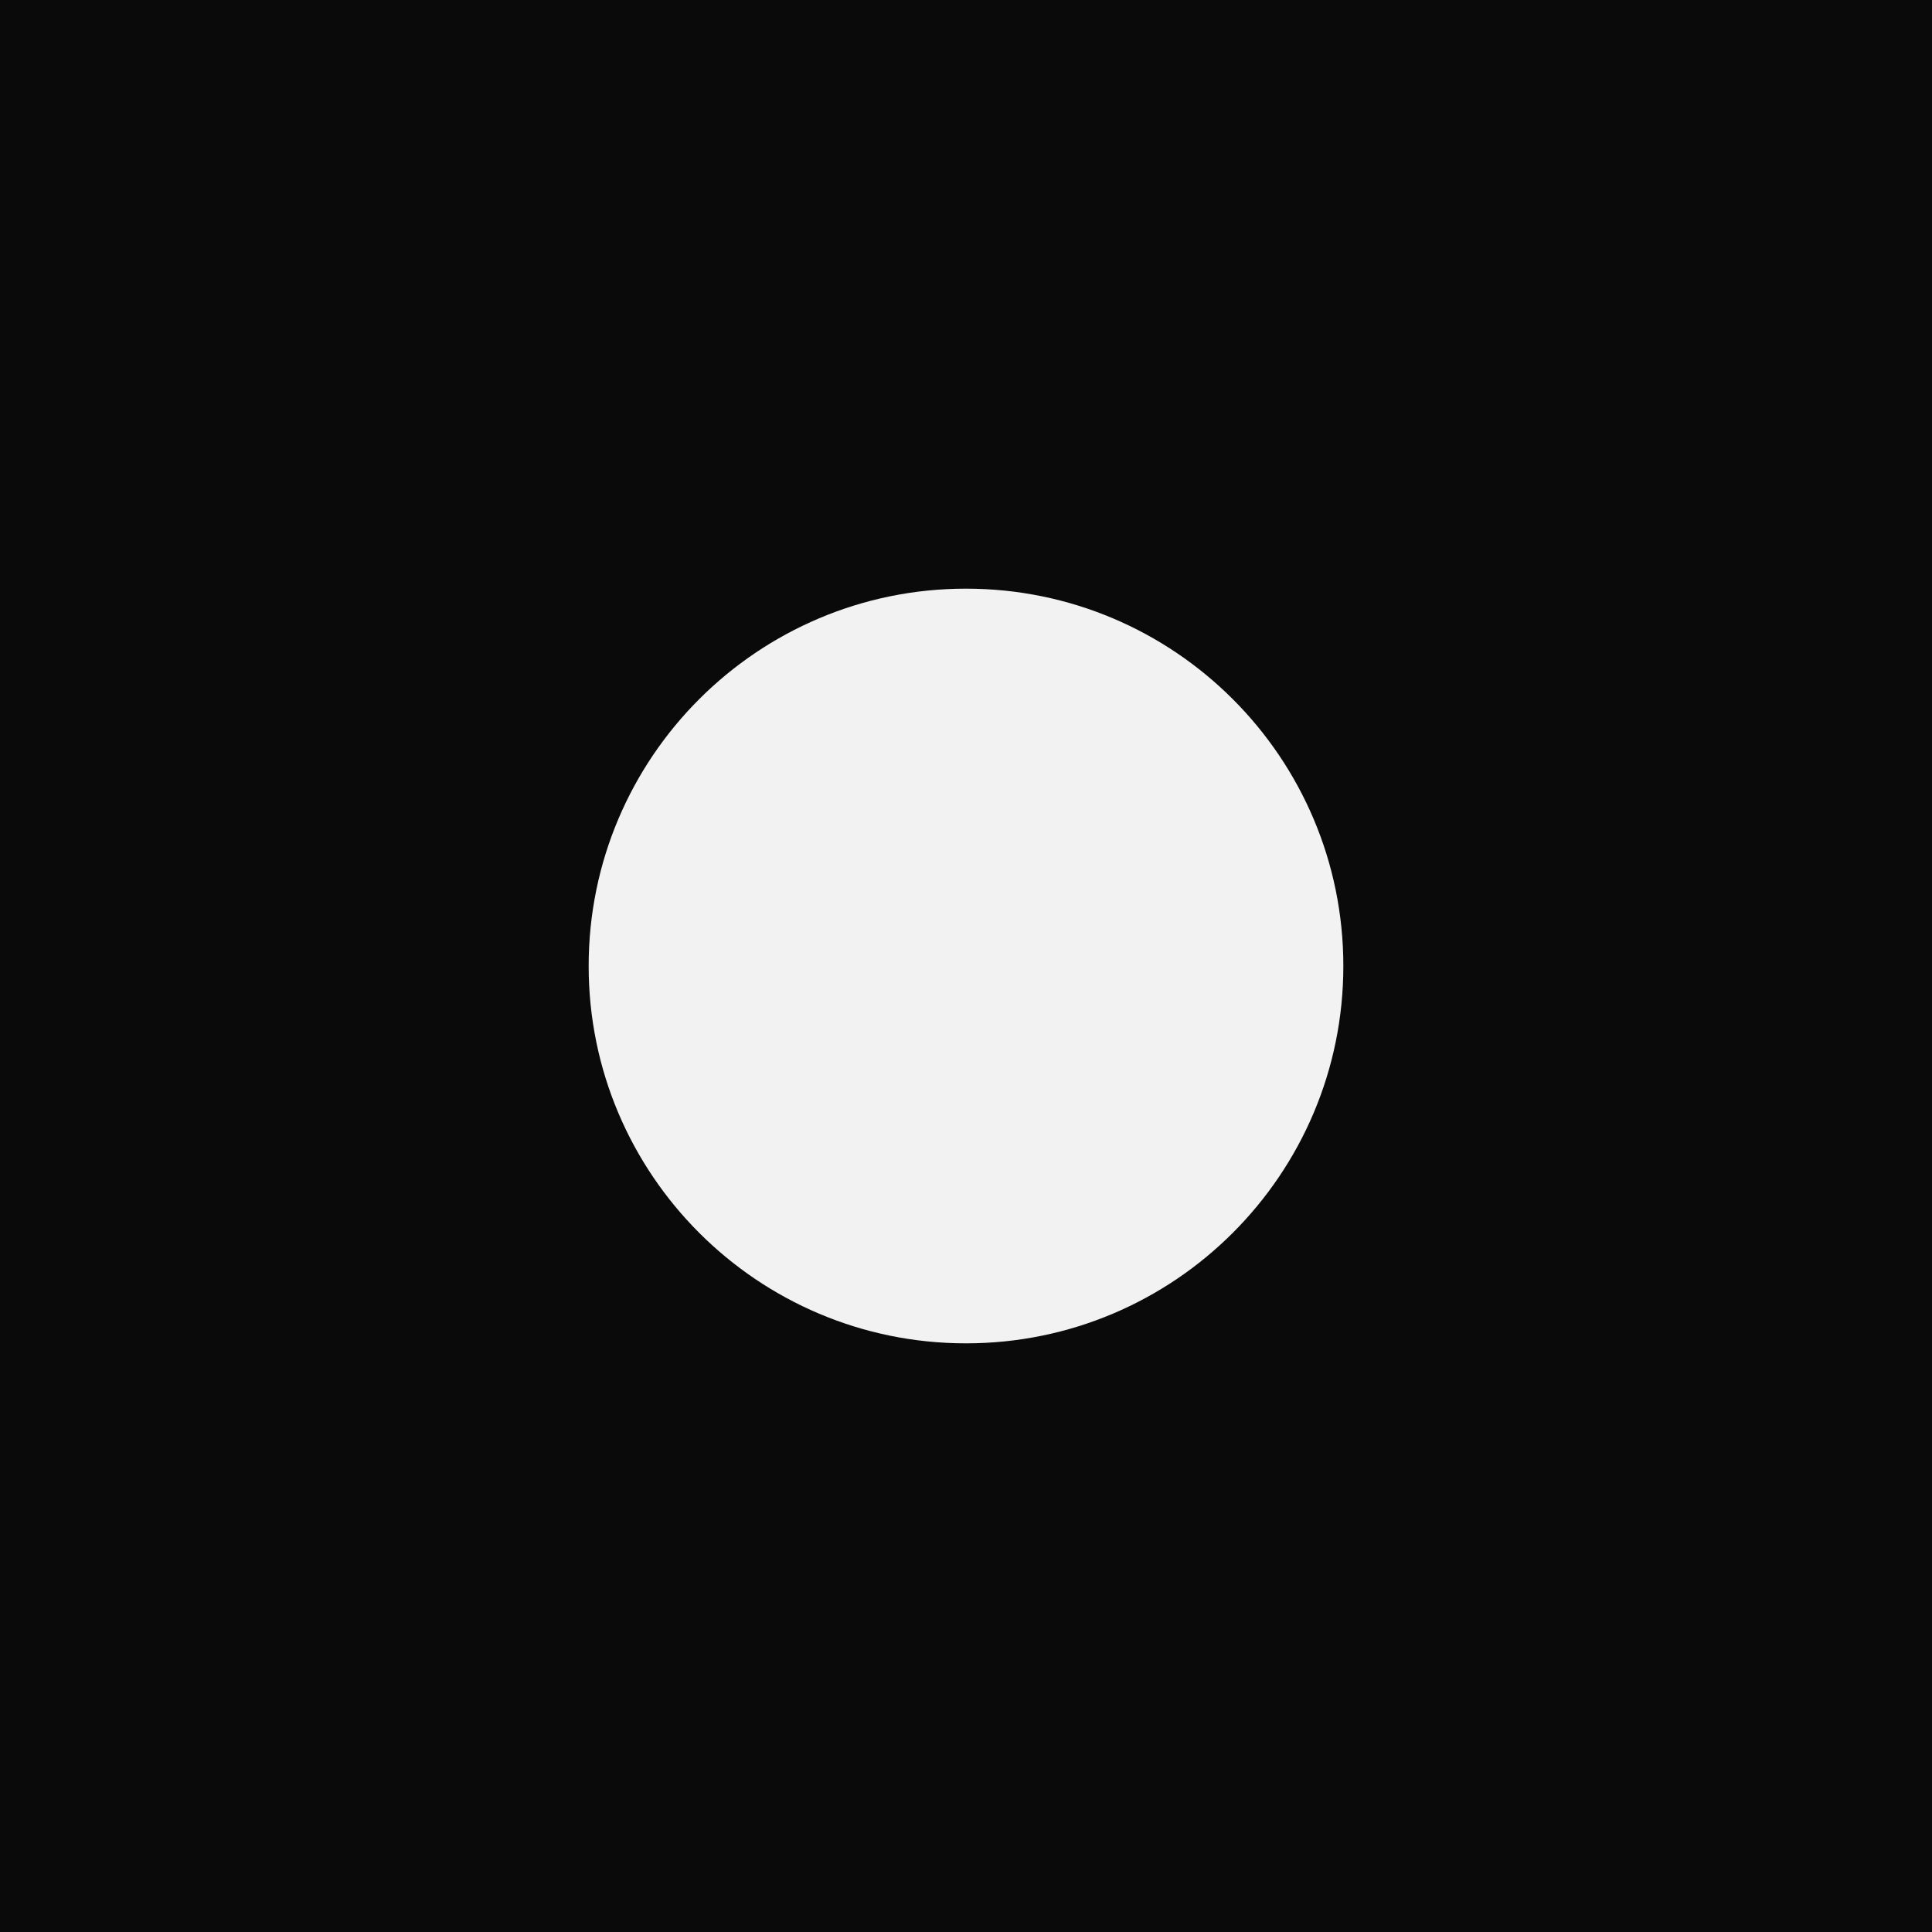
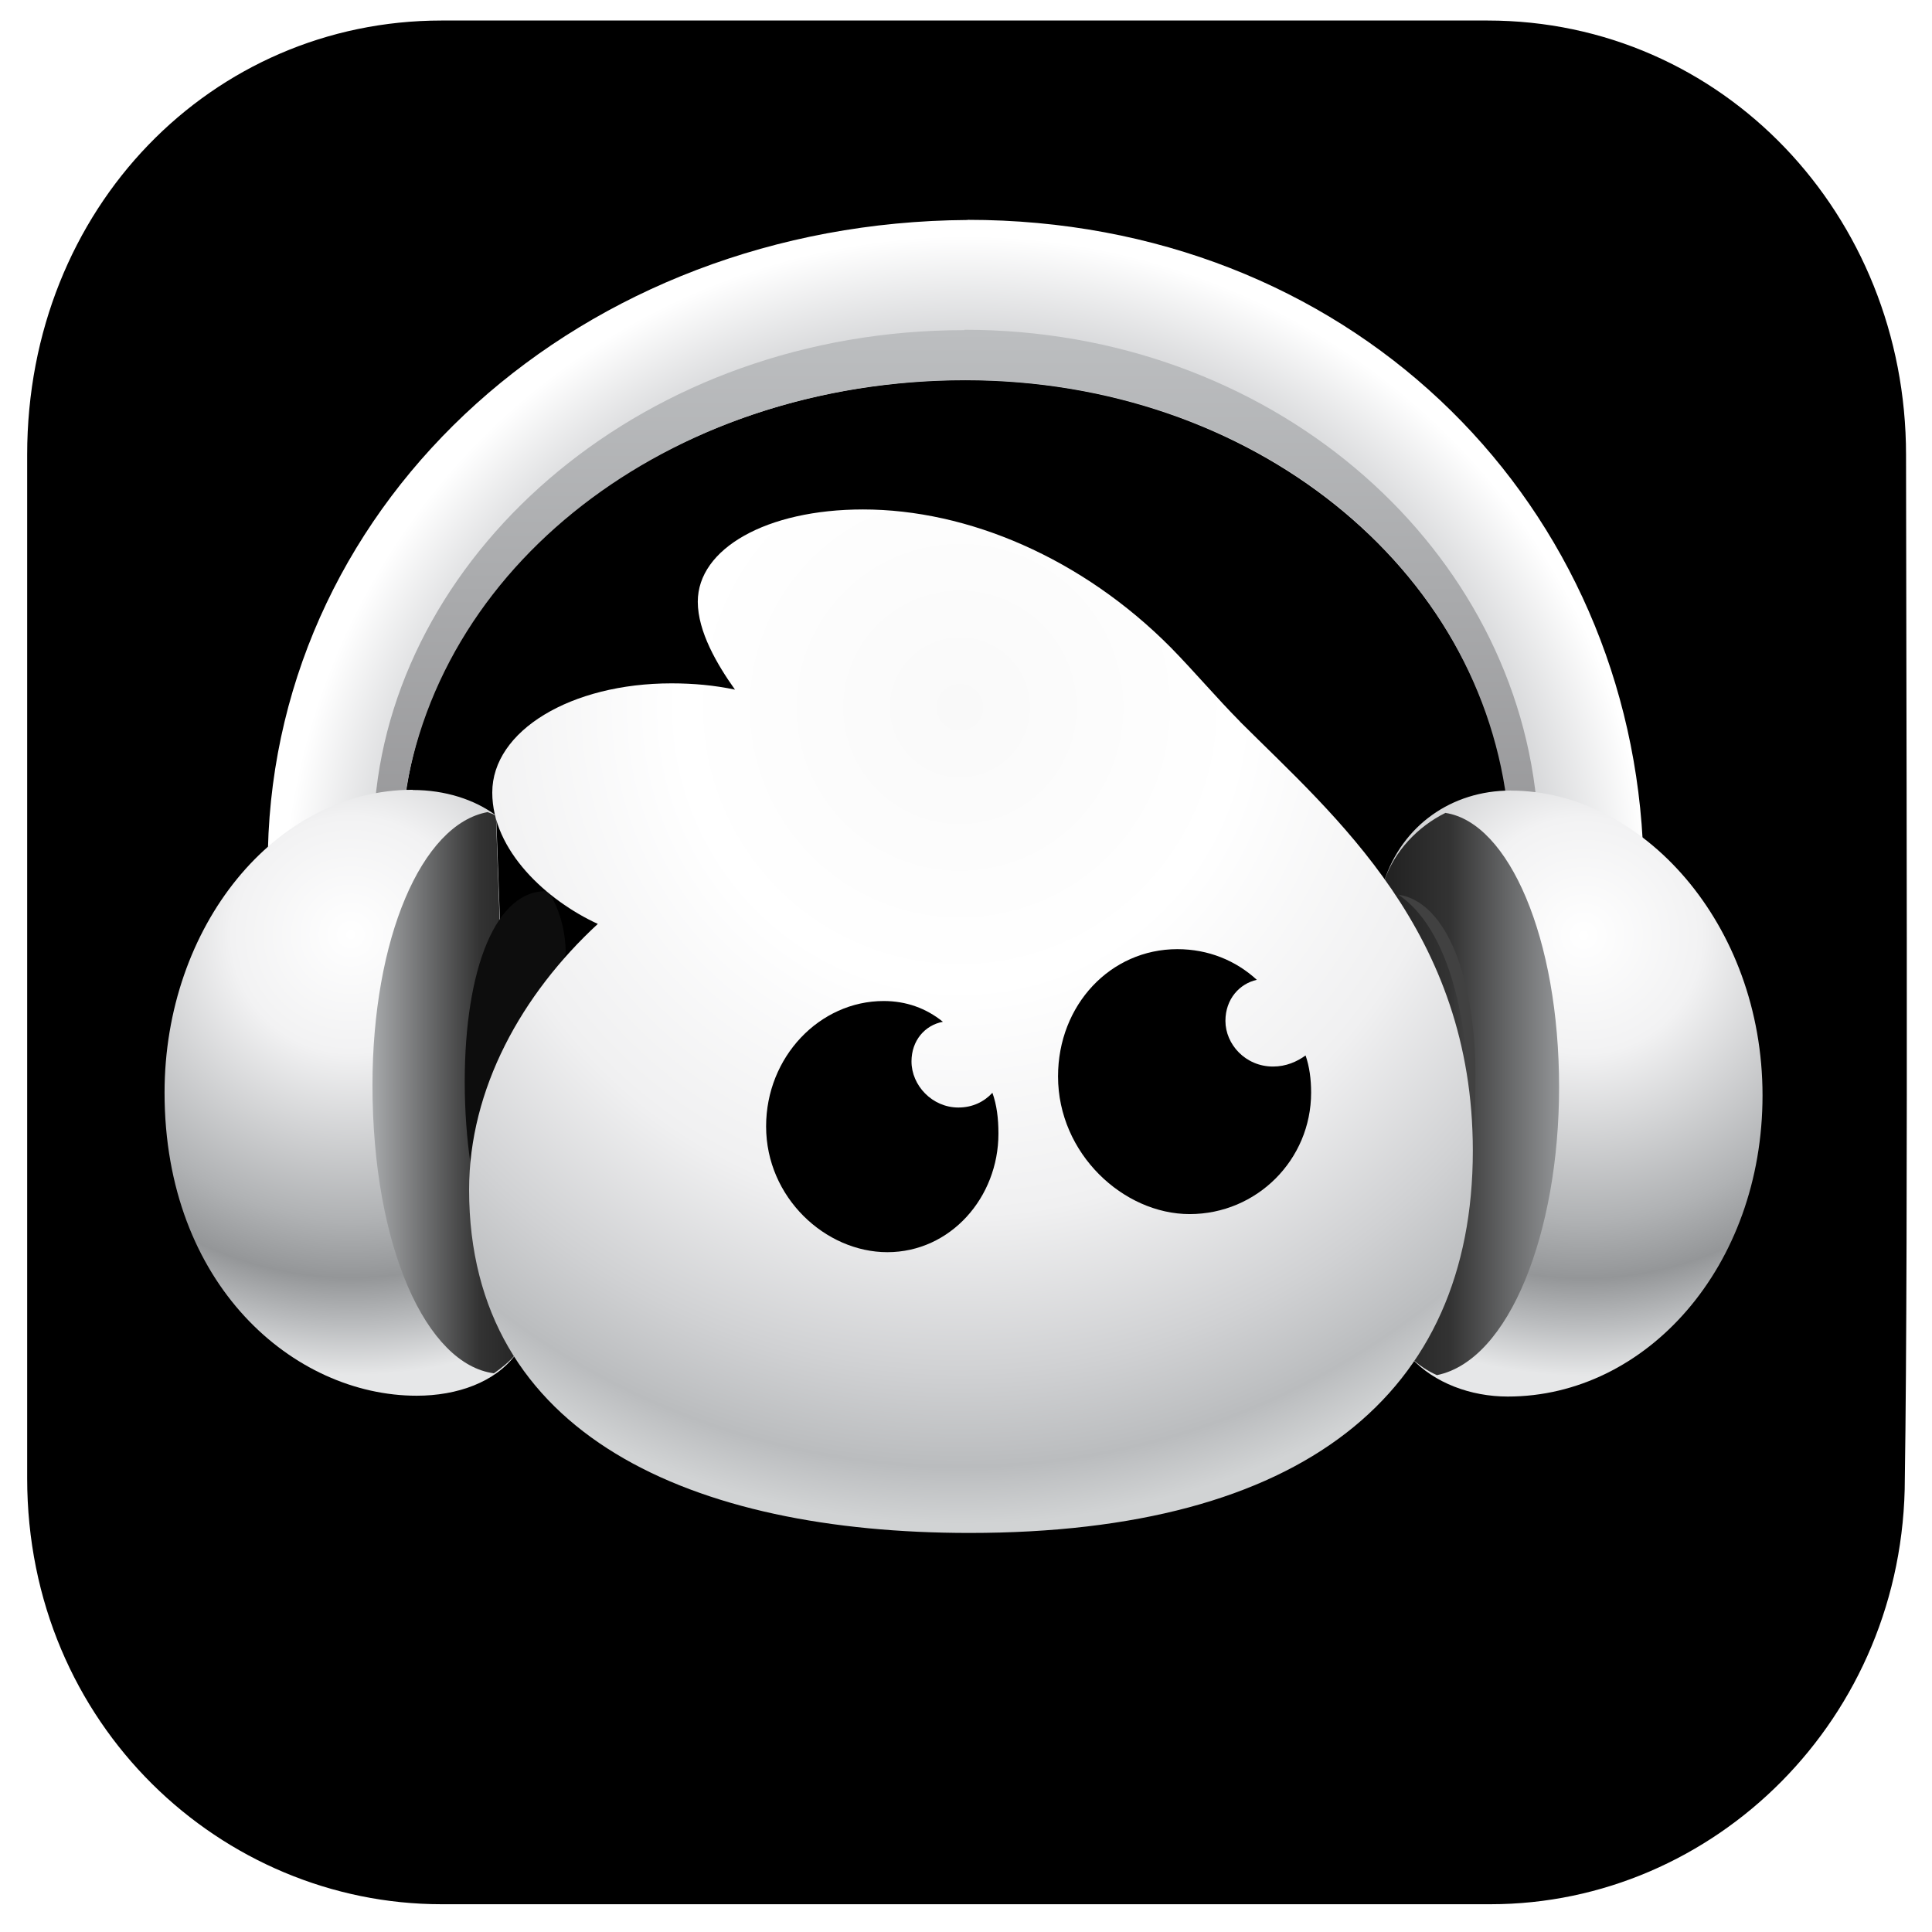
- <svg xmlns="http://www.w3.org/2000/svg" viewBox="0 0 1024 1024" width="1024" height="1024">
-   <rect width="1024" height="1024" fill="#0a0a0a" />
-   <circle cx="512" cy="512" r="200" fill="#f2f2f2" />
+ <svg xmlns="http://www.w3.org/2000/svg" width="512" height="512" fill="none" viewBox="0 0 512 512">
+   <defs>
+     <radialGradient id="paint0_radial_4977_8623" cx="0" cy="0" r="1" gradientTransform="matrix(182.2 0 0 181.2 256.1 243.8)" gradientUnits="userSpaceOnUse">
+       <stop stop-color="#747678" offset="0" />
+       <stop stop-color="#A5A7A9" offset=".647" />
+       <stop stop-color="#D5D6D8" offset=".846" />
+       <stop stop-color="#fff" offset="1" />
+     </radialGradient>
+     <linearGradient id="paint1_linear_4977_8623" x1="39.93" x2="39.93" y1="13.67" y2="34.54" gradientTransform="scale(6.4)" gradientUnits="userSpaceOnUse">
+       <stop stop-color="#BCBEC0" offset="0" />
+       <stop stop-color="#98989A" offset="1" />
+     </linearGradient>
+     <radialGradient id="paint2_radial_4977_8623" cx="0" cy="0" r="1" gradientTransform="matrix(117.3 0 0 116.7 92.96 247.7)" gradientUnits="userSpaceOnUse">
+       <stop stop-color="#fff" offset="0" />
+       <stop stop-color="#F2F2F3" offset=".269" />
+       <stop stop-color="#B0B2B4" offset=".647" />
+       <stop stop-color="#949698" offset=".779" />
+       <stop stop-color="#BABCBE" offset=".885" />
+       <stop stop-color="#E6E7E8" offset="1" />
+     </radialGradient>
+     <linearGradient id="paint3_linear_4977_8623" x1="15.42" x2="23.61" y1="45.41" y2="45.41" gradientTransform="scale(6.4)" gradientUnits="userSpaceOnUse">
+       <stop stop-color="#A7A9AB" offset="0" />
+       <stop stop-color="#333" offset=".542" />
+       <stop stop-color="#121212" offset="1" />
+     </linearGradient>
+     <radialGradient id="paint4_radial_4977_8623" cx="0" cy="0" r="1" gradientTransform="matrix(117.2 0 0 116.7 419.7 247.9)" gradientUnits="userSpaceOnUse">
+       <stop stop-color="#fff" offset="0" />
+       <stop stop-color="#F2F2F3" offset=".269" />
+       <stop stop-color="#B0B2B4" offset=".647" />
+       <stop stop-color="#949698" offset=".779" />
+       <stop stop-color="#BABCBE" offset=".885" />
+       <stop stop-color="#E6E7E8" offset="1" />
+     </radialGradient>
+     <linearGradient id="paint5_linear_4977_8623" x1="64.54" x2="56.28" y1="45.42" y2="45.42" gradientTransform="scale(6.4)" gradientUnits="userSpaceOnUse">
+       <stop stop-color="#929496" offset="0" />
+       <stop stop-color="#333" offset=".542" />
+       <stop stop-color="#1A1A1A" offset="1" />
+     </linearGradient>
+     <radialGradient id="paint6_radial_4977_8623" cx="0" cy="0" r="1" gradientTransform="matrix(216.2 0 0 215.3 254.4 187.9)" gradientUnits="userSpaceOnUse">
+       <stop stop-color="#F9F9F9" offset="0" />
+       <stop stop-color="#fff" offset=".343" />
+       <stop stop-color="#F0F0F1" offset=".621" />
+       <stop stop-color="#D0D1D3" offset=".815" />
+       <stop stop-color="#BABCBE" offset=".93" />
+       <stop stop-color="#D1D3D4" offset="1" />
+     </radialGradient>
+   </defs>
+   <path d="m394.2 5.44h-277.2c-60.74 0-109.8 49.54-109.8 115.1v271.2c0 65.54 51.71 112.9 109.8 112.9h278c59.26 0 109.8-49.15 109.8-112.9 0.96-60.99 0.32-229.7 0.32-271.2 0-63.62-48.64-115.1-110.9-115.1z" fill="#000" />
+   <path d="m256.4 58.3c-102.2 0.64-183.2 73.6-185.4 166.9l35.71-7.232c4.928-67.84 71.42-117.2 149.1-117.2 76.42 0 137 50.18 144 113.7l35.52 8.192c-5.056-91.78-78.53-164.4-178.9-164.4z" fill="url(#paint0_radial_4977_8623)" />
+   <path d="m255.6 87.49c-84.48 0-150.3 57.79-156.2 125.1h7.68c9.28-65.73 73.86-111.9 148.8-111.9 74.5 0 135 47.62 143.4 111.4h7.872c-6.976-68.54-70.59-124.7-151.6-124.7z" fill="url(#paint1_linear_4977_8623)" />
+   <path d="m109.4 209.3c-36.54 0-65.79 36.29-65.79 80.26 0 51.07 34.37 80.32 66.82 80.32 10.75 0 20.8-3.584 26.24-10.94l-5.184-142.8c-5.696-4.288-13.63-6.784-22.08-6.784z" fill="url(#paint2_radial_4977_8623)" />
+   <path d="m129.3 215.2c-17.66 3.136-30.59 33.79-30.59 72.32 0 43.26 14.46 74.11 32.19 76.42 2.112-1.472 4.16-3.136 5.696-4.992l-5.184-142.8c-0.512-0.32-1.344-0.64-2.112-0.896z" fill="url(#paint3_linear_4977_8623)" />
+   <path d="m145.3 236.2c-13.89-0.768-22.14 20.67-22.14 50.5 0 7.872 0.576 15.17 1.536 21.76l25.22-55.74c0-6.464-1.856-12.22-4.608-16.51z" fill="#0D0D0D" />
+   <path d="m400.4 209.5c-15.81 0-28.8 9.344-33.6 24.06l7.168 126.3c6.144 6.656 15.81 10.24 25.6 10.24 36.74 0 67.52-34.43 67.52-79.81 0-45.57-32-80.77-66.69-80.77z" fill="url(#paint4_radial_4977_8623)" />
+   <path d="m383.1 215.4c-7.488 3.712-13.57 10.18-16.32 18.18l7.168 126.3c2.048 1.856 4.352 3.456 6.848 4.544 19.26-3.904 32.38-38.02 32.38-76.29 0-39.42-13.25-70.08-30.08-72.7z" fill="url(#paint5_linear_4977_8623)" />
+   <path d="m370.6 237.1c13.5 9.152 18.82 33.54 18.82 58.88l0.576 8.768c0.768-6.336 1.024-12.93 1.024-19.46 0-25.6-7.424-46.21-20.42-48.19z" fill="#414141" />
+   <path d="m328.6 191.2c-6.208-6.272-12.1-13.25-18.3-19.58-23.55-23.74-53.82-36.61-81.6-36.61-25.54 0-43.78 10.37-43.78 24.45 0 7.936 5.12 16.64 9.856 23.3-5.44-1.152-11.01-1.664-16.83-1.664-26.62 0-47.49 12.54-47.49 28.93 0 15.42 14.46 28.61 27.97 34.82-20.16 18.62-34.11 43.71-34.11 70.46 0 65.22 59.39 90.94 132.6 90.94 88.32 0 133.4-36.86 133.4-101.3 0-57.98-36.74-88.77-61.7-113.7z" fill="url(#paint6_radial_4977_8623)" />
+   <path d="m263 289.6c-2.176 2.368-5.248 3.904-9.024 3.904-6.912 0-12.42-5.824-12.42-12.22 0-5.504 3.52-9.6 8.32-10.5-4.416-3.584-9.728-5.504-15.68-5.504-16.96 0-31.17 14.78-31.17 33.22 0 18.88 15.74 33.34 32.13 33.34 16.7 0 29.44-14.46 29.44-31.42 0-4.032-0.448-7.616-1.6-10.82z" fill="#000" />
+   <path d="m346 279.7c-2.304 1.664-5.184 2.944-8.64 2.944-7.296 0-12.61-5.888-12.61-12.1 0-5.76 3.712-9.856 8.32-10.88-5.568-5.12-12.86-8.128-21.06-8.128-17.73 0-31.62 14.78-31.62 33.73 0 20.48 17.34 36.48 34.88 36.48 17.79 0 32.19-14.4 32.19-32.19 0-3.584-0.448-6.912-1.472-9.856z" fill="#000" />
</svg>
